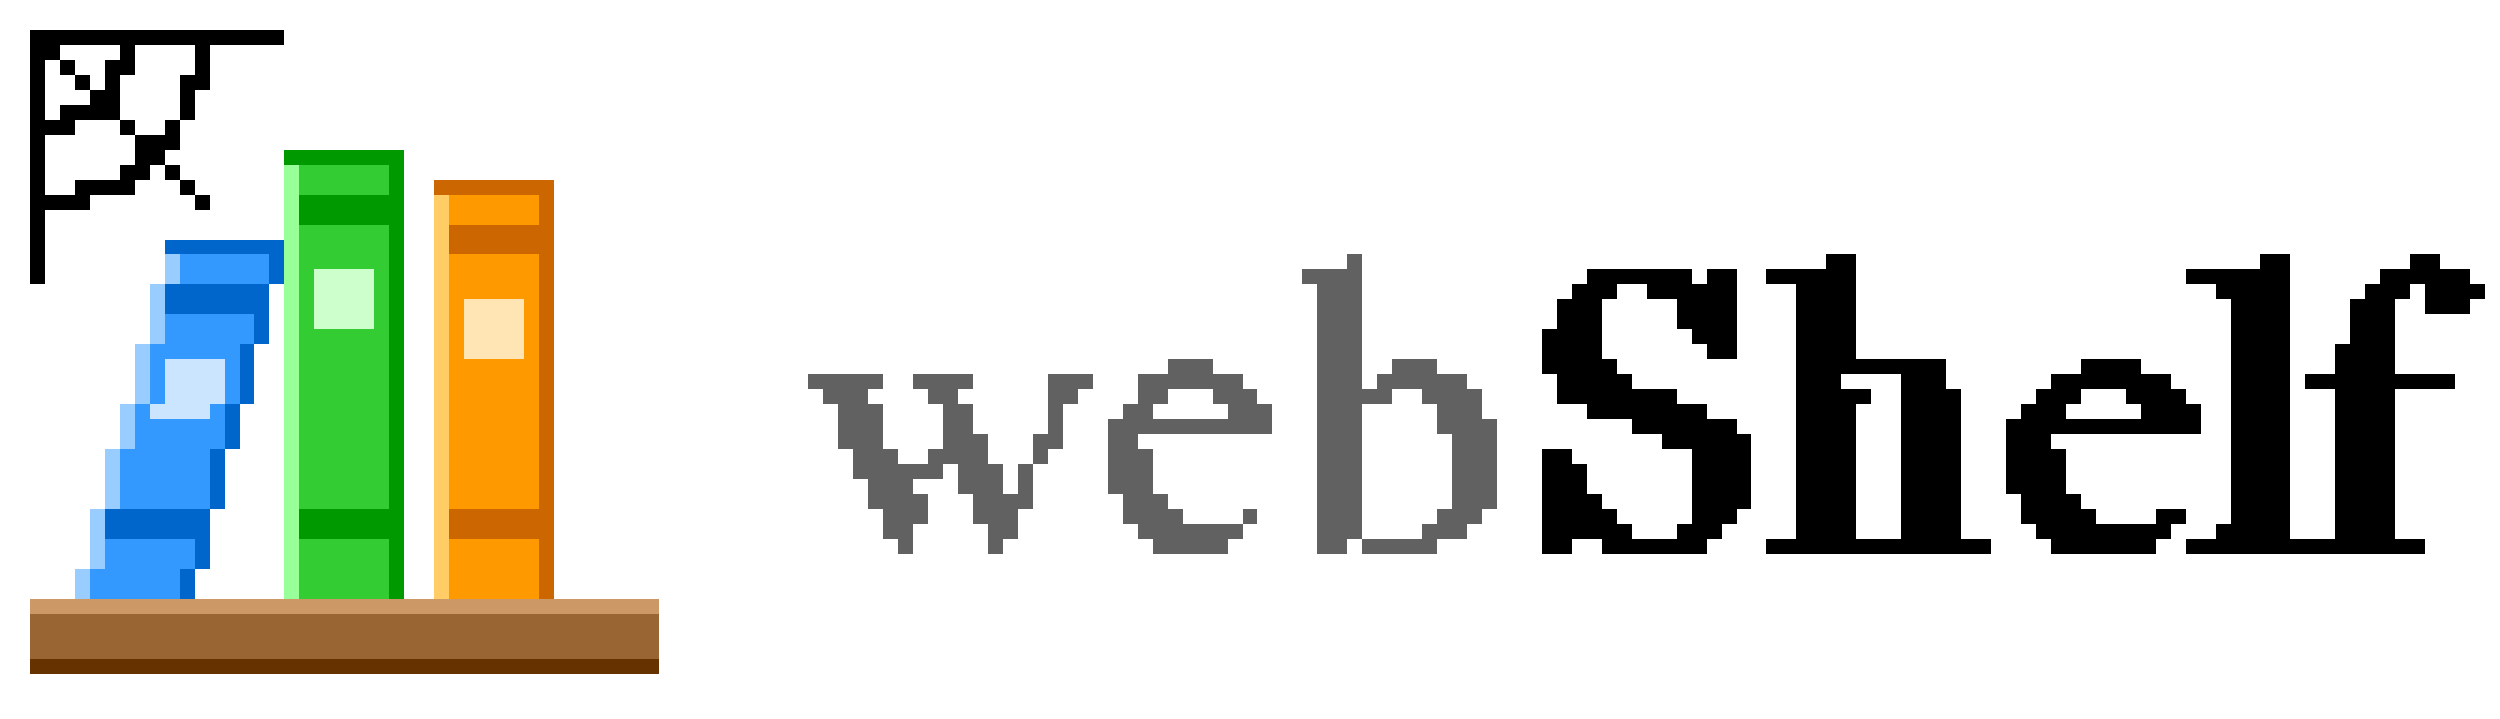
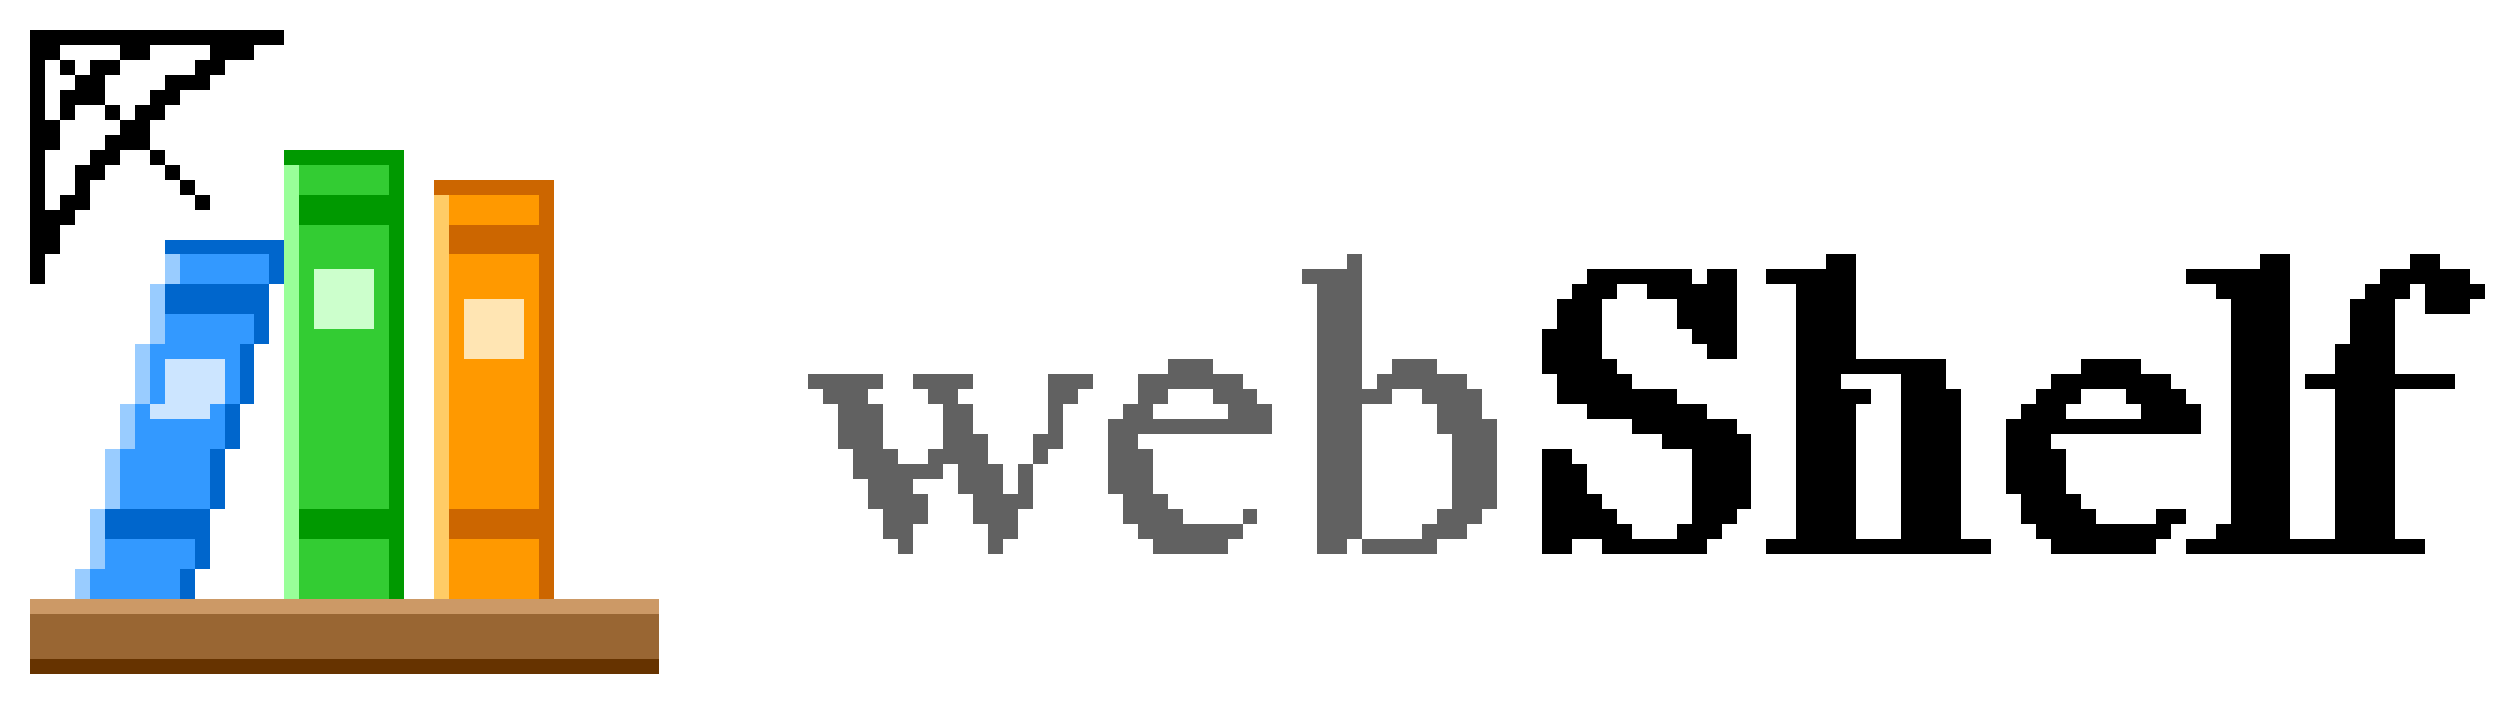
<svg xmlns="http://www.w3.org/2000/svg" viewBox="0 0 167 48" width="668" height="192" shape-rendering="crispEdges" role="img" aria-label="Webshelf">
  <g>
    <rect x="2" y="2" width="17" height="1" />
    <rect x="2" y="3" width="2" height="1" />
-     <rect x="8" y="3" width="1" height="1" />
-     <rect x="13" y="3" width="1" height="1" />
+     <rect x="8" y="3" width="2" height="1" />
+     <rect x="14" y="3" width="3" height="1" />
    <rect x="2" y="4" width="1" height="1" />
    <rect x="4" y="4" width="1" height="1" />
-     <rect x="7" y="4" width="2" height="1" />
-     <rect x="13" y="4" width="1" height="1" />
+     <rect x="6" y="4" width="2" height="1" />
+     <rect x="13" y="4" width="2" height="1" />
    <rect x="2" y="5" width="1" height="1" />
-     <rect x="5" y="5" width="1" height="1" />
-     <rect x="7" y="5" width="1" height="1" />
-     <rect x="12" y="5" width="2" height="1" />
+     <rect x="5" y="5" width="2" height="1" />
+     <rect x="11" y="5" width="3" height="1" />
    <rect x="2" y="6" width="1" height="1" />
-     <rect x="6" y="6" width="2" height="1" />
-     <rect x="12" y="6" width="1" height="1" />
+     <rect x="4" y="6" width="3" height="1" />
+     <rect x="10" y="6" width="2" height="1" />
    <rect x="2" y="7" width="1" height="1" />
-     <rect x="4" y="7" width="4" height="1" />
-     <rect x="12" y="7" width="1" height="1" />
-     <rect x="2" y="8" width="3" height="1" />
-     <rect x="8" y="8" width="1" height="1" />
-     <rect x="11" y="8" width="1" height="1" />
-     <rect x="2" y="9" width="1" height="1" />
-     <rect x="9" y="9" width="3" height="1" />
+     <rect x="4" y="7" width="1" height="1" />
+     <rect x="7" y="7" width="1" height="1" />
+     <rect x="9" y="7" width="2" height="1" />
+     <rect x="2" y="8" width="2" height="1" />
+     <rect x="8" y="8" width="2" height="1" />
+     <rect x="2" y="9" width="2" height="1" />
+     <rect x="7" y="9" width="3" height="1" />
    <rect x="2" y="10" width="1" height="1" />
-     <rect x="9" y="10" width="2" height="1" />
+     <rect x="6" y="10" width="2" height="1" />
+     <rect x="10" y="10" width="1" height="1" />
    <rect x="19" y="10" width="8" height="1" style="fill:rgb(0,153,0)" />
    <rect x="2" y="11" width="1" height="1" />
-     <rect x="8" y="11" width="2" height="1" />
+     <rect x="5" y="11" width="2" height="1" />
    <rect x="11" y="11" width="1" height="1" />
    <rect x="19" y="11" width="1" height="1" style="fill:rgb(153,255,153)" />
    <rect x="20" y="11" width="6" height="1" style="fill:rgb(51,204,51)" />
    <rect x="26" y="11" width="1" height="1" style="fill:rgb(0,153,0)" />
    <rect x="2" y="12" width="1" height="1" />
-     <rect x="5" y="12" width="4" height="1" />
+     <rect x="5" y="12" width="1" height="1" />
    <rect x="12" y="12" width="1" height="1" />
    <rect x="19" y="12" width="1" height="1" style="fill:rgb(153,255,153)" />
    <rect x="20" y="12" width="6" height="1" style="fill:rgb(51,204,51)" />
    <rect x="26" y="12" width="1" height="1" style="fill:rgb(0,153,0)" />
    <rect x="29" y="12" width="8" height="1" style="fill:rgb(204,102,0)" />
-     <rect x="2" y="13" width="4" height="1" />
+     <rect x="2" y="13" width="1" height="1" />
+     <rect x="4" y="13" width="2" height="1" />
    <rect x="13" y="13" width="1" height="1" />
    <rect x="19" y="13" width="1" height="1" style="fill:rgb(153,255,153)" />
    <rect x="20" y="13" width="7" height="1" style="fill:rgb(0,153,0)" />
    <rect x="29" y="13" width="1" height="1" style="fill:rgb(255,204,102)" />
    <rect x="30" y="13" width="6" height="1" style="fill:rgb(255,153,0)" />
    <rect x="36" y="13" width="1" height="1" style="fill:rgb(204,102,0)" />
-     <rect x="2" y="14" width="1" height="1" />
+     <rect x="2" y="14" width="3" height="1" />
    <rect x="19" y="14" width="1" height="1" style="fill:rgb(153,255,153)" />
    <rect x="20" y="14" width="7" height="1" style="fill:rgb(0,153,0)" />
    <rect x="29" y="14" width="1" height="1" style="fill:rgb(255,204,102)" />
    <rect x="30" y="14" width="6" height="1" style="fill:rgb(255,153,0)" />
    <rect x="36" y="14" width="1" height="1" style="fill:rgb(204,102,0)" />
-     <rect x="2" y="15" width="1" height="1" />
+     <rect x="2" y="15" width="2" height="1" />
    <rect x="19" y="15" width="1" height="1" style="fill:rgb(153,255,153)" />
    <rect x="20" y="15" width="6" height="1" style="fill:rgb(51,204,51)" />
    <rect x="26" y="15" width="1" height="1" style="fill:rgb(0,153,0)" />
    <rect x="29" y="15" width="1" height="1" style="fill:rgb(255,204,102)" />
    <rect x="30" y="15" width="7" height="1" style="fill:rgb(204,102,0)" />
-     <rect x="2" y="16" width="1" height="1" />
+     <rect x="2" y="16" width="2" height="1" />
    <rect x="19" y="16" width="1" height="1" style="fill:rgb(153,255,153)" />
    <rect x="20" y="16" width="6" height="1" style="fill:rgb(51,204,51)" />
    <rect x="26" y="16" width="1" height="1" style="fill:rgb(0,153,0)" />
    <rect x="29" y="16" width="1" height="1" style="fill:rgb(255,204,102)" />
    <rect x="30" y="16" width="7" height="1" style="fill:rgb(204,102,0)" />
    <rect x="2" y="17" width="1" height="1" />
    <rect x="19" y="17" width="1" height="1" style="fill:rgb(153,255,153)" />
    <rect x="20" y="17" width="6" height="1" style="fill:rgb(51,204,51)" />
    <rect x="26" y="17" width="1" height="1" style="fill:rgb(0,153,0)" />
    <rect x="29" y="17" width="1" height="1" style="fill:rgb(255,204,102)" />
    <rect x="30" y="17" width="6" height="1" style="fill:rgb(255,153,0)" />
    <rect x="36" y="17" width="1" height="1" style="fill:rgb(204,102,0)" />
    <rect x="2" y="18" width="1" height="1" />
    <rect x="19" y="18" width="1" height="1" style="fill:rgb(153,255,153)" />
    <rect x="20" y="18" width="1" height="1" style="fill:rgb(51,204,51)" />
    <rect x="21" y="18" width="4" height="1" style="fill:rgb(204,255,204)" />
    <rect x="25" y="18" width="1" height="1" style="fill:rgb(51,204,51)" />
    <rect x="26" y="18" width="1" height="1" style="fill:rgb(0,153,0)" />
    <rect x="29" y="18" width="1" height="1" style="fill:rgb(255,204,102)" />
    <rect x="30" y="18" width="6" height="1" style="fill:rgb(255,153,0)" />
    <rect x="36" y="18" width="1" height="1" style="fill:rgb(204,102,0)" />
    <rect x="19" y="19" width="1" height="1" style="fill:rgb(153,255,153)" />
    <rect x="20" y="19" width="1" height="1" style="fill:rgb(51,204,51)" />
    <rect x="21" y="19" width="4" height="1" style="fill:rgb(204,255,204)" />
    <rect x="25" y="19" width="1" height="1" style="fill:rgb(51,204,51)" />
    <rect x="26" y="19" width="1" height="1" style="fill:rgb(0,153,0)" />
    <rect x="29" y="19" width="1" height="1" style="fill:rgb(255,204,102)" />
    <rect x="30" y="19" width="6" height="1" style="fill:rgb(255,153,0)" />
    <rect x="36" y="19" width="1" height="1" style="fill:rgb(204,102,0)" />
    <rect x="19" y="20" width="1" height="1" style="fill:rgb(153,255,153)" />
    <rect x="20" y="20" width="1" height="1" style="fill:rgb(51,204,51)" />
    <rect x="21" y="20" width="4" height="1" style="fill:rgb(204,255,204)" />
    <rect x="25" y="20" width="1" height="1" style="fill:rgb(51,204,51)" />
    <rect x="26" y="20" width="1" height="1" style="fill:rgb(0,153,0)" />
    <rect x="29" y="20" width="1" height="1" style="fill:rgb(255,204,102)" />
    <rect x="30" y="20" width="1" height="1" style="fill:rgb(255,153,0)" />
    <rect x="31" y="20" width="4" height="1" style="fill:rgb(255,229,179)" />
    <rect x="35" y="20" width="1" height="1" style="fill:rgb(255,153,0)" />
    <rect x="36" y="20" width="1" height="1" style="fill:rgb(204,102,0)" />
    <rect x="19" y="21" width="1" height="1" style="fill:rgb(153,255,153)" />
    <rect x="20" y="21" width="1" height="1" style="fill:rgb(51,204,51)" />
    <rect x="21" y="21" width="4" height="1" style="fill:rgb(204,255,204)" />
    <rect x="25" y="21" width="1" height="1" style="fill:rgb(51,204,51)" />
    <rect x="26" y="21" width="1" height="1" style="fill:rgb(0,153,0)" />
    <rect x="29" y="21" width="1" height="1" style="fill:rgb(255,204,102)" />
    <rect x="30" y="21" width="1" height="1" style="fill:rgb(255,153,0)" />
    <rect x="31" y="21" width="4" height="1" style="fill:rgb(255,229,179)" />
    <rect x="35" y="21" width="1" height="1" style="fill:rgb(255,153,0)" />
    <rect x="36" y="21" width="1" height="1" style="fill:rgb(204,102,0)" />
    <rect x="19" y="22" width="1" height="1" style="fill:rgb(153,255,153)" />
    <rect x="20" y="22" width="6" height="1" style="fill:rgb(51,204,51)" />
    <rect x="26" y="22" width="1" height="1" style="fill:rgb(0,153,0)" />
    <rect x="29" y="22" width="1" height="1" style="fill:rgb(255,204,102)" />
    <rect x="30" y="22" width="1" height="1" style="fill:rgb(255,153,0)" />
    <rect x="31" y="22" width="4" height="1" style="fill:rgb(255,229,179)" />
    <rect x="35" y="22" width="1" height="1" style="fill:rgb(255,153,0)" />
    <rect x="36" y="22" width="1" height="1" style="fill:rgb(204,102,0)" />
    <rect x="19" y="23" width="1" height="1" style="fill:rgb(153,255,153)" />
    <rect x="20" y="23" width="6" height="1" style="fill:rgb(51,204,51)" />
    <rect x="26" y="23" width="1" height="1" style="fill:rgb(0,153,0)" />
    <rect x="29" y="23" width="1" height="1" style="fill:rgb(255,204,102)" />
    <rect x="30" y="23" width="1" height="1" style="fill:rgb(255,153,0)" />
    <rect x="31" y="23" width="4" height="1" style="fill:rgb(255,229,179)" />
    <rect x="35" y="23" width="1" height="1" style="fill:rgb(255,153,0)" />
    <rect x="36" y="23" width="1" height="1" style="fill:rgb(204,102,0)" />
    <rect x="19" y="24" width="1" height="1" style="fill:rgb(153,255,153)" />
    <rect x="20" y="24" width="6" height="1" style="fill:rgb(51,204,51)" />
    <rect x="26" y="24" width="1" height="1" style="fill:rgb(0,153,0)" />
    <rect x="29" y="24" width="1" height="1" style="fill:rgb(255,204,102)" />
    <rect x="30" y="24" width="6" height="1" style="fill:rgb(255,153,0)" />
    <rect x="36" y="24" width="1" height="1" style="fill:rgb(204,102,0)" />
    <rect x="19" y="25" width="1" height="1" style="fill:rgb(153,255,153)" />
    <rect x="20" y="25" width="6" height="1" style="fill:rgb(51,204,51)" />
    <rect x="26" y="25" width="1" height="1" style="fill:rgb(0,153,0)" />
    <rect x="29" y="25" width="1" height="1" style="fill:rgb(255,204,102)" />
    <rect x="30" y="25" width="6" height="1" style="fill:rgb(255,153,0)" />
    <rect x="36" y="25" width="1" height="1" style="fill:rgb(204,102,0)" />
    <rect x="19" y="26" width="1" height="1" style="fill:rgb(153,255,153)" />
    <rect x="20" y="26" width="6" height="1" style="fill:rgb(51,204,51)" />
    <rect x="26" y="26" width="1" height="1" style="fill:rgb(0,153,0)" />
    <rect x="29" y="26" width="1" height="1" style="fill:rgb(255,204,102)" />
    <rect x="30" y="26" width="6" height="1" style="fill:rgb(255,153,0)" />
    <rect x="36" y="26" width="1" height="1" style="fill:rgb(204,102,0)" />
    <rect x="19" y="27" width="1" height="1" style="fill:rgb(153,255,153)" />
    <rect x="20" y="27" width="6" height="1" style="fill:rgb(51,204,51)" />
    <rect x="26" y="27" width="1" height="1" style="fill:rgb(0,153,0)" />
    <rect x="29" y="27" width="1" height="1" style="fill:rgb(255,204,102)" />
    <rect x="30" y="27" width="6" height="1" style="fill:rgb(255,153,0)" />
    <rect x="36" y="27" width="1" height="1" style="fill:rgb(204,102,0)" />
    <rect x="19" y="28" width="1" height="1" style="fill:rgb(153,255,153)" />
    <rect x="20" y="28" width="6" height="1" style="fill:rgb(51,204,51)" />
    <rect x="26" y="28" width="1" height="1" style="fill:rgb(0,153,0)" />
    <rect x="29" y="28" width="1" height="1" style="fill:rgb(255,204,102)" />
    <rect x="30" y="28" width="6" height="1" style="fill:rgb(255,153,0)" />
    <rect x="36" y="28" width="1" height="1" style="fill:rgb(204,102,0)" />
    <rect x="19" y="29" width="1" height="1" style="fill:rgb(153,255,153)" />
    <rect x="20" y="29" width="6" height="1" style="fill:rgb(51,204,51)" />
    <rect x="26" y="29" width="1" height="1" style="fill:rgb(0,153,0)" />
    <rect x="29" y="29" width="1" height="1" style="fill:rgb(255,204,102)" />
    <rect x="30" y="29" width="6" height="1" style="fill:rgb(255,153,0)" />
    <rect x="36" y="29" width="1" height="1" style="fill:rgb(204,102,0)" />
    <rect x="19" y="30" width="1" height="1" style="fill:rgb(153,255,153)" />
    <rect x="20" y="30" width="6" height="1" style="fill:rgb(51,204,51)" />
    <rect x="26" y="30" width="1" height="1" style="fill:rgb(0,153,0)" />
    <rect x="29" y="30" width="1" height="1" style="fill:rgb(255,204,102)" />
    <rect x="30" y="30" width="6" height="1" style="fill:rgb(255,153,0)" />
    <rect x="36" y="30" width="1" height="1" style="fill:rgb(204,102,0)" />
    <rect x="19" y="31" width="1" height="1" style="fill:rgb(153,255,153)" />
    <rect x="20" y="31" width="6" height="1" style="fill:rgb(51,204,51)" />
    <rect x="26" y="31" width="1" height="1" style="fill:rgb(0,153,0)" />
    <rect x="29" y="31" width="1" height="1" style="fill:rgb(255,204,102)" />
    <rect x="30" y="31" width="6" height="1" style="fill:rgb(255,153,0)" />
    <rect x="36" y="31" width="1" height="1" style="fill:rgb(204,102,0)" />
    <rect x="19" y="32" width="1" height="1" style="fill:rgb(153,255,153)" />
    <rect x="20" y="32" width="6" height="1" style="fill:rgb(51,204,51)" />
    <rect x="26" y="32" width="1" height="1" style="fill:rgb(0,153,0)" />
    <rect x="29" y="32" width="1" height="1" style="fill:rgb(255,204,102)" />
    <rect x="30" y="32" width="6" height="1" style="fill:rgb(255,153,0)" />
    <rect x="36" y="32" width="1" height="1" style="fill:rgb(204,102,0)" />
    <rect x="19" y="33" width="1" height="1" style="fill:rgb(153,255,153)" />
    <rect x="20" y="33" width="6" height="1" style="fill:rgb(51,204,51)" />
    <rect x="26" y="33" width="1" height="1" style="fill:rgb(0,153,0)" />
    <rect x="29" y="33" width="1" height="1" style="fill:rgb(255,204,102)" />
    <rect x="30" y="33" width="6" height="1" style="fill:rgb(255,153,0)" />
    <rect x="36" y="33" width="1" height="1" style="fill:rgb(204,102,0)" />
    <rect x="19" y="34" width="1" height="1" style="fill:rgb(153,255,153)" />
    <rect x="20" y="34" width="7" height="1" style="fill:rgb(0,153,0)" />
    <rect x="29" y="34" width="1" height="1" style="fill:rgb(255,204,102)" />
    <rect x="30" y="34" width="7" height="1" style="fill:rgb(204,102,0)" />
    <rect x="19" y="35" width="1" height="1" style="fill:rgb(153,255,153)" />
    <rect x="20" y="35" width="7" height="1" style="fill:rgb(0,153,0)" />
    <rect x="29" y="35" width="1" height="1" style="fill:rgb(255,204,102)" />
    <rect x="30" y="35" width="7" height="1" style="fill:rgb(204,102,0)" />
    <rect x="19" y="36" width="1" height="1" style="fill:rgb(153,255,153)" />
    <rect x="20" y="36" width="6" height="1" style="fill:rgb(51,204,51)" />
    <rect x="26" y="36" width="1" height="1" style="fill:rgb(0,153,0)" />
    <rect x="29" y="36" width="1" height="1" style="fill:rgb(255,204,102)" />
    <rect x="30" y="36" width="6" height="1" style="fill:rgb(255,153,0)" />
    <rect x="36" y="36" width="1" height="1" style="fill:rgb(204,102,0)" />
    <rect x="19" y="37" width="1" height="1" style="fill:rgb(153,255,153)" />
    <rect x="20" y="37" width="6" height="1" style="fill:rgb(51,204,51)" />
    <rect x="26" y="37" width="1" height="1" style="fill:rgb(0,153,0)" />
    <rect x="29" y="37" width="1" height="1" style="fill:rgb(255,204,102)" />
    <rect x="30" y="37" width="6" height="1" style="fill:rgb(255,153,0)" />
    <rect x="36" y="37" width="1" height="1" style="fill:rgb(204,102,0)" />
    <rect x="19" y="38" width="1" height="1" style="fill:rgb(153,255,153)" />
    <rect x="20" y="38" width="6" height="1" style="fill:rgb(51,204,51)" />
    <rect x="26" y="38" width="1" height="1" style="fill:rgb(0,153,0)" />
    <rect x="29" y="38" width="1" height="1" style="fill:rgb(255,204,102)" />
    <rect x="30" y="38" width="6" height="1" style="fill:rgb(255,153,0)" />
    <rect x="36" y="38" width="1" height="1" style="fill:rgb(204,102,0)" />
    <rect x="19" y="39" width="1" height="1" style="fill:rgb(153,255,153)" />
    <rect x="20" y="39" width="6" height="1" style="fill:rgb(51,204,51)" />
    <rect x="26" y="39" width="1" height="1" style="fill:rgb(0,153,0)" />
    <rect x="29" y="39" width="1" height="1" style="fill:rgb(255,204,102)" />
    <rect x="30" y="39" width="6" height="1" style="fill:rgb(255,153,0)" />
    <rect x="36" y="39" width="1" height="1" style="fill:rgb(204,102,0)" />
    <rect x="2" y="40" width="42" height="1" style="fill:rgb(204,153,102)" />
    <rect x="2" y="41" width="42" height="1" style="fill:rgb(153,102,51)" />
    <rect x="2" y="42" width="42" height="1" style="fill:rgb(153,102,51)" />
    <rect x="2" y="43" width="42" height="1" style="fill:rgb(153,102,51)" />
    <rect x="2" y="44" width="42" height="1" style="fill:rgb(102,51,0)" />
  </g>
  <g data-book="blue">
    <rect x="11" y="16" width="8" height="1" style="fill:rgb(0,102,204)" />
    <rect x="11" y="17" width="1" height="1" style="fill:rgb(153,204,255)" />
    <rect x="12" y="17" width="6" height="1" style="fill:rgb(51,153,255)" />
    <rect x="18" y="17" width="1" height="1" style="fill:rgb(0,102,204)" />
    <rect x="11" y="18" width="1" height="1" style="fill:rgb(153,204,255)" />
    <rect x="12" y="18" width="6" height="1" style="fill:rgb(51,153,255)" />
    <rect x="18" y="18" width="1" height="1" style="fill:rgb(0,102,204)" />
    <rect x="10" y="19" width="1" height="1" style="fill:rgb(153,204,255)" />
    <rect x="11" y="19" width="7" height="1" style="fill:rgb(0,102,204)" />
    <rect x="10" y="20" width="1" height="1" style="fill:rgb(153,204,255)" />
    <rect x="11" y="20" width="7" height="1" style="fill:rgb(0,102,204)" />
    <rect x="10" y="21" width="1" height="1" style="fill:rgb(153,204,255)" />
    <rect x="11" y="21" width="6" height="1" style="fill:rgb(51,153,255)" />
    <rect x="17" y="21" width="1" height="1" style="fill:rgb(0,102,204)" />
    <rect x="10" y="22" width="1" height="1" style="fill:rgb(153,204,255)" />
    <rect x="11" y="22" width="6" height="1" style="fill:rgb(51,153,255)" />
    <rect x="17" y="22" width="1" height="1" style="fill:rgb(0,102,204)" />
    <rect x="9" y="23" width="1" height="1" style="fill:rgb(153,204,255)" />
    <rect x="10" y="23" width="6" height="1" style="fill:rgb(51,153,255)" />
    <rect x="16" y="23" width="1" height="1" style="fill:rgb(0,102,204)" />
    <rect x="9" y="24" width="1" height="1" style="fill:rgb(153,204,255)" />
    <rect x="10" y="24" width="1" height="1" style="fill:rgb(51,153,255)" />
    <rect x="11" y="24" width="4" height="1" style="fill:rgb(204,229,255)" />
    <rect x="15" y="24" width="1" height="1" style="fill:rgb(51,153,255)" />
    <rect x="16" y="24" width="1" height="1" style="fill:rgb(0,102,204)" />
    <rect x="9" y="25" width="1" height="1" style="fill:rgb(153,204,255)" />
    <rect x="10" y="25" width="1" height="1" style="fill:rgb(51,153,255)" />
    <rect x="11" y="25" width="4" height="1" style="fill:rgb(204,229,255)" />
    <rect x="15" y="25" width="1" height="1" style="fill:rgb(51,153,255)" />
    <rect x="16" y="25" width="1" height="1" style="fill:rgb(0,102,204)" />
    <rect x="9" y="26" width="1" height="1" style="fill:rgb(153,204,255)" />
    <rect x="10" y="26" width="1" height="1" style="fill:rgb(51,153,255)" />
    <rect x="11" y="26" width="4" height="1" style="fill:rgb(204,229,255)" />
    <rect x="15" y="26" width="1" height="1" style="fill:rgb(51,153,255)" />
    <rect x="16" y="26" width="1" height="1" style="fill:rgb(0,102,204)" />
    <rect x="8" y="27" width="1" height="1" style="fill:rgb(153,204,255)" />
    <rect x="9" y="27" width="1" height="1" style="fill:rgb(51,153,255)" />
    <rect x="10" y="27" width="4" height="1" style="fill:rgb(204,229,255)" />
    <rect x="14" y="27" width="1" height="1" style="fill:rgb(51,153,255)" />
    <rect x="15" y="27" width="1" height="1" style="fill:rgb(0,102,204)" />
    <rect x="8" y="28" width="1" height="1" style="fill:rgb(153,204,255)" />
    <rect x="9" y="28" width="6" height="1" style="fill:rgb(51,153,255)" />
    <rect x="15" y="28" width="1" height="1" style="fill:rgb(0,102,204)" />
    <rect x="8" y="29" width="1" height="1" style="fill:rgb(153,204,255)" />
    <rect x="9" y="29" width="6" height="1" style="fill:rgb(51,153,255)" />
    <rect x="15" y="29" width="1" height="1" style="fill:rgb(0,102,204)" />
    <rect x="7" y="30" width="1" height="1" style="fill:rgb(153,204,255)" />
    <rect x="8" y="30" width="6" height="1" style="fill:rgb(51,153,255)" />
    <rect x="14" y="30" width="1" height="1" style="fill:rgb(0,102,204)" />
    <rect x="7" y="31" width="1" height="1" style="fill:rgb(153,204,255)" />
    <rect x="8" y="31" width="6" height="1" style="fill:rgb(51,153,255)" />
    <rect x="14" y="31" width="1" height="1" style="fill:rgb(0,102,204)" />
    <rect x="7" y="32" width="1" height="1" style="fill:rgb(153,204,255)" />
    <rect x="8" y="32" width="6" height="1" style="fill:rgb(51,153,255)" />
    <rect x="14" y="32" width="1" height="1" style="fill:rgb(0,102,204)" />
    <rect x="7" y="33" width="1" height="1" style="fill:rgb(153,204,255)" />
    <rect x="8" y="33" width="6" height="1" style="fill:rgb(51,153,255)" />
    <rect x="14" y="33" width="1" height="1" style="fill:rgb(0,102,204)" />
    <rect x="6" y="34" width="1" height="1" style="fill:rgb(153,204,255)" />
    <rect x="7" y="34" width="7" height="1" style="fill:rgb(0,102,204)" />
    <rect x="6" y="35" width="1" height="1" style="fill:rgb(153,204,255)" />
    <rect x="7" y="35" width="7" height="1" style="fill:rgb(0,102,204)" />
    <rect x="6" y="36" width="1" height="1" style="fill:rgb(153,204,255)" />
    <rect x="7" y="36" width="6" height="1" style="fill:rgb(51,153,255)" />
    <rect x="13" y="36" width="1" height="1" style="fill:rgb(0,102,204)" />
    <rect x="6" y="37" width="1" height="1" style="fill:rgb(153,204,255)" />
    <rect x="7" y="37" width="6" height="1" style="fill:rgb(51,153,255)" />
    <rect x="13" y="37" width="1" height="1" style="fill:rgb(0,102,204)" />
    <rect x="5" y="38" width="1" height="1" style="fill:rgb(153,204,255)" />
    <rect x="6" y="38" width="6" height="1" style="fill:rgb(51,153,255)" />
    <rect x="12" y="38" width="1" height="1" style="fill:rgb(0,102,204)" />
    <rect x="5" y="39" width="1" height="1" style="fill:rgb(153,204,255)" />
    <rect x="6" y="39" width="6" height="1" style="fill:rgb(51,153,255)" />
    <rect x="12" y="39" width="1" height="1" style="fill:rgb(0,102,204)" />
  </g>
  <g opacity="0.62">
    <rect x="90" y="17" width="1" height="1" />
    <rect x="87" y="18" width="4" height="1" />
    <rect x="88" y="19" width="3" height="1" />
    <rect x="88" y="20" width="3" height="1" />
    <rect x="88" y="21" width="3" height="1" />
    <rect x="88" y="22" width="3" height="1" />
    <rect x="88" y="23" width="3" height="1" />
    <rect x="78" y="24" width="3" height="1" />
    <rect x="88" y="24" width="3" height="1" />
    <rect x="93" y="24" width="3" height="1" />
    <rect x="54" y="25" width="5" height="1" />
    <rect x="61" y="25" width="4" height="1" />
    <rect x="70" y="25" width="3" height="1" />
    <rect x="76" y="25" width="7" height="1" />
    <rect x="88" y="25" width="3" height="1" />
    <rect x="92" y="25" width="6" height="1" />
    <rect x="55" y="26" width="3" height="1" />
    <rect x="62" y="26" width="2" height="1" />
    <rect x="70" y="26" width="2" height="1" />
    <rect x="76" y="26" width="2" height="1" />
    <rect x="81" y="26" width="3" height="1" />
    <rect x="88" y="26" width="5" height="1" />
    <rect x="95" y="26" width="4" height="1" />
    <rect x="56" y="27" width="3" height="1" />
    <rect x="63" y="27" width="2" height="1" />
    <rect x="70" y="27" width="1" height="1" />
    <rect x="75" y="27" width="2" height="1" />
    <rect x="82" y="27" width="3" height="1" />
    <rect x="88" y="27" width="3" height="1" />
    <rect x="96" y="27" width="3" height="1" />
    <rect x="56" y="28" width="3" height="1" />
    <rect x="63" y="28" width="2" height="1" />
    <rect x="70" y="28" width="1" height="1" />
    <rect x="74" y="28" width="11" height="1" />
    <rect x="88" y="28" width="3" height="1" />
    <rect x="96" y="28" width="4" height="1" />
    <rect x="56" y="29" width="3" height="1" />
    <rect x="63" y="29" width="3" height="1" />
    <rect x="69" y="29" width="2" height="1" />
    <rect x="74" y="29" width="2" height="1" />
    <rect x="88" y="29" width="3" height="1" />
    <rect x="97" y="29" width="3" height="1" />
    <rect x="57" y="30" width="3" height="1" />
    <rect x="62" y="30" width="4" height="1" />
    <rect x="69" y="30" width="1" height="1" />
    <rect x="74" y="30" width="3" height="1" />
    <rect x="88" y="30" width="3" height="1" />
    <rect x="97" y="30" width="3" height="1" />
    <rect x="57" y="31" width="6" height="1" />
    <rect x="64" y="31" width="3" height="1" />
    <rect x="68" y="31" width="1" height="1" />
    <rect x="74" y="31" width="3" height="1" />
    <rect x="88" y="31" width="3" height="1" />
    <rect x="97" y="31" width="3" height="1" />
    <rect x="58" y="32" width="3" height="1" />
    <rect x="64" y="32" width="3" height="1" />
    <rect x="68" y="32" width="1" height="1" />
    <rect x="74" y="32" width="3" height="1" />
    <rect x="88" y="32" width="3" height="1" />
    <rect x="97" y="32" width="3" height="1" />
    <rect x="58" y="33" width="4" height="1" />
    <rect x="65" y="33" width="4" height="1" />
    <rect x="75" y="33" width="3" height="1" />
    <rect x="88" y="33" width="3" height="1" />
    <rect x="97" y="33" width="3" height="1" />
    <rect x="59" y="34" width="3" height="1" />
    <rect x="65" y="34" width="3" height="1" />
    <rect x="75" y="34" width="4" height="1" />
    <rect x="83" y="34" width="1" height="1" />
    <rect x="88" y="34" width="3" height="1" />
    <rect x="96" y="34" width="3" height="1" />
    <rect x="59" y="35" width="2" height="1" />
    <rect x="66" y="35" width="2" height="1" />
    <rect x="76" y="35" width="7" height="1" />
    <rect x="88" y="35" width="3" height="1" />
    <rect x="95" y="35" width="3" height="1" />
    <rect x="60" y="36" width="1" height="1" />
    <rect x="66" y="36" width="1" height="1" />
    <rect x="77" y="36" width="5" height="1" />
    <rect x="88" y="36" width="2" height="1" />
    <rect x="91" y="36" width="5" height="1" />
  </g>
  <g>
    <rect x="122" y="17" width="2" height="1" />
    <rect x="151" y="17" width="2" height="1" />
    <rect x="161" y="17" width="2" height="1" />
    <rect x="106" y="18" width="7" height="1" />
    <rect x="114" y="18" width="2" height="1" />
    <rect x="118" y="18" width="6" height="1" />
    <rect x="146" y="18" width="7" height="1" />
    <rect x="159" y="18" width="6" height="1" />
    <rect x="105" y="19" width="3" height="1" />
    <rect x="110" y="19" width="6" height="1" />
    <rect x="120" y="19" width="4" height="1" />
    <rect x="148" y="19" width="5" height="1" />
    <rect x="158" y="19" width="3" height="1" />
    <rect x="162" y="19" width="4" height="1" />
    <rect x="104" y="20" width="3" height="1" />
    <rect x="112" y="20" width="4" height="1" />
    <rect x="120" y="20" width="4" height="1" />
    <rect x="149" y="20" width="4" height="1" />
    <rect x="157" y="20" width="3" height="1" />
    <rect x="162" y="20" width="3" height="1" />
    <rect x="104" y="21" width="3" height="1" />
    <rect x="112" y="21" width="4" height="1" />
    <rect x="120" y="21" width="4" height="1" />
    <rect x="149" y="21" width="4" height="1" />
    <rect x="157" y="21" width="3" height="1" />
    <rect x="103" y="22" width="4" height="1" />
    <rect x="113" y="22" width="3" height="1" />
    <rect x="120" y="22" width="4" height="1" />
    <rect x="149" y="22" width="4" height="1" />
    <rect x="157" y="22" width="3" height="1" />
    <rect x="103" y="23" width="4" height="1" />
    <rect x="114" y="23" width="2" height="1" />
    <rect x="120" y="23" width="4" height="1" />
    <rect x="149" y="23" width="4" height="1" />
    <rect x="156" y="23" width="4" height="1" />
    <rect x="103" y="24" width="5" height="1" />
    <rect x="120" y="24" width="10" height="1" />
    <rect x="139" y="24" width="4" height="1" />
    <rect x="149" y="24" width="4" height="1" />
    <rect x="156" y="24" width="4" height="1" />
    <rect x="104" y="25" width="5" height="1" />
    <rect x="120" y="25" width="3" height="1" />
    <rect x="127" y="25" width="3" height="1" />
    <rect x="137" y="25" width="8" height="1" />
    <rect x="149" y="25" width="4" height="1" />
    <rect x="154" y="25" width="10" height="1" />
    <rect x="104" y="26" width="8" height="1" />
    <rect x="120" y="26" width="5" height="1" />
    <rect x="127" y="26" width="4" height="1" />
    <rect x="136" y="26" width="3" height="1" />
    <rect x="142" y="26" width="4" height="1" />
    <rect x="149" y="26" width="4" height="1" />
    <rect x="156" y="26" width="4" height="1" />
    <rect x="106" y="27" width="8" height="1" />
    <rect x="120" y="27" width="4" height="1" />
    <rect x="127" y="27" width="4" height="1" />
    <rect x="135" y="27" width="3" height="1" />
    <rect x="143" y="27" width="4" height="1" />
    <rect x="149" y="27" width="4" height="1" />
    <rect x="156" y="27" width="4" height="1" />
    <rect x="109" y="28" width="7" height="1" />
    <rect x="120" y="28" width="4" height="1" />
    <rect x="127" y="28" width="4" height="1" />
    <rect x="134" y="28" width="13" height="1" />
    <rect x="149" y="28" width="4" height="1" />
    <rect x="156" y="28" width="4" height="1" />
    <rect x="111" y="29" width="6" height="1" />
    <rect x="120" y="29" width="4" height="1" />
    <rect x="127" y="29" width="4" height="1" />
    <rect x="134" y="29" width="3" height="1" />
    <rect x="149" y="29" width="4" height="1" />
    <rect x="156" y="29" width="4" height="1" />
    <rect x="103" y="30" width="2" height="1" />
    <rect x="113" y="30" width="4" height="1" />
    <rect x="120" y="30" width="4" height="1" />
    <rect x="127" y="30" width="4" height="1" />
    <rect x="134" y="30" width="4" height="1" />
    <rect x="149" y="30" width="4" height="1" />
    <rect x="156" y="30" width="4" height="1" />
    <rect x="103" y="31" width="3" height="1" />
    <rect x="113" y="31" width="4" height="1" />
    <rect x="120" y="31" width="4" height="1" />
    <rect x="127" y="31" width="4" height="1" />
    <rect x="134" y="31" width="4" height="1" />
    <rect x="149" y="31" width="4" height="1" />
    <rect x="156" y="31" width="4" height="1" />
    <rect x="103" y="32" width="3" height="1" />
    <rect x="113" y="32" width="4" height="1" />
    <rect x="120" y="32" width="4" height="1" />
    <rect x="127" y="32" width="4" height="1" />
    <rect x="134" y="32" width="4" height="1" />
    <rect x="149" y="32" width="4" height="1" />
    <rect x="156" y="32" width="4" height="1" />
    <rect x="103" y="33" width="4" height="1" />
    <rect x="113" y="33" width="4" height="1" />
    <rect x="120" y="33" width="4" height="1" />
    <rect x="127" y="33" width="4" height="1" />
    <rect x="135" y="33" width="4" height="1" />
    <rect x="149" y="33" width="4" height="1" />
    <rect x="156" y="33" width="4" height="1" />
    <rect x="103" y="34" width="5" height="1" />
    <rect x="113" y="34" width="3" height="1" />
    <rect x="120" y="34" width="4" height="1" />
    <rect x="127" y="34" width="4" height="1" />
    <rect x="135" y="34" width="5" height="1" />
    <rect x="144" y="34" width="2" height="1" />
    <rect x="149" y="34" width="4" height="1" />
    <rect x="156" y="34" width="4" height="1" />
    <rect x="103" y="35" width="6" height="1" />
    <rect x="112" y="35" width="3" height="1" />
    <rect x="120" y="35" width="4" height="1" />
    <rect x="127" y="35" width="4" height="1" />
    <rect x="136" y="35" width="9" height="1" />
    <rect x="148" y="35" width="5" height="1" />
    <rect x="156" y="35" width="4" height="1" />
    <rect x="103" y="36" width="2" height="1" />
    <rect x="107" y="36" width="7" height="1" />
    <rect x="118" y="36" width="15" height="1" />
    <rect x="137" y="36" width="7" height="1" />
    <rect x="146" y="36" width="16" height="1" />
  </g>
</svg>
